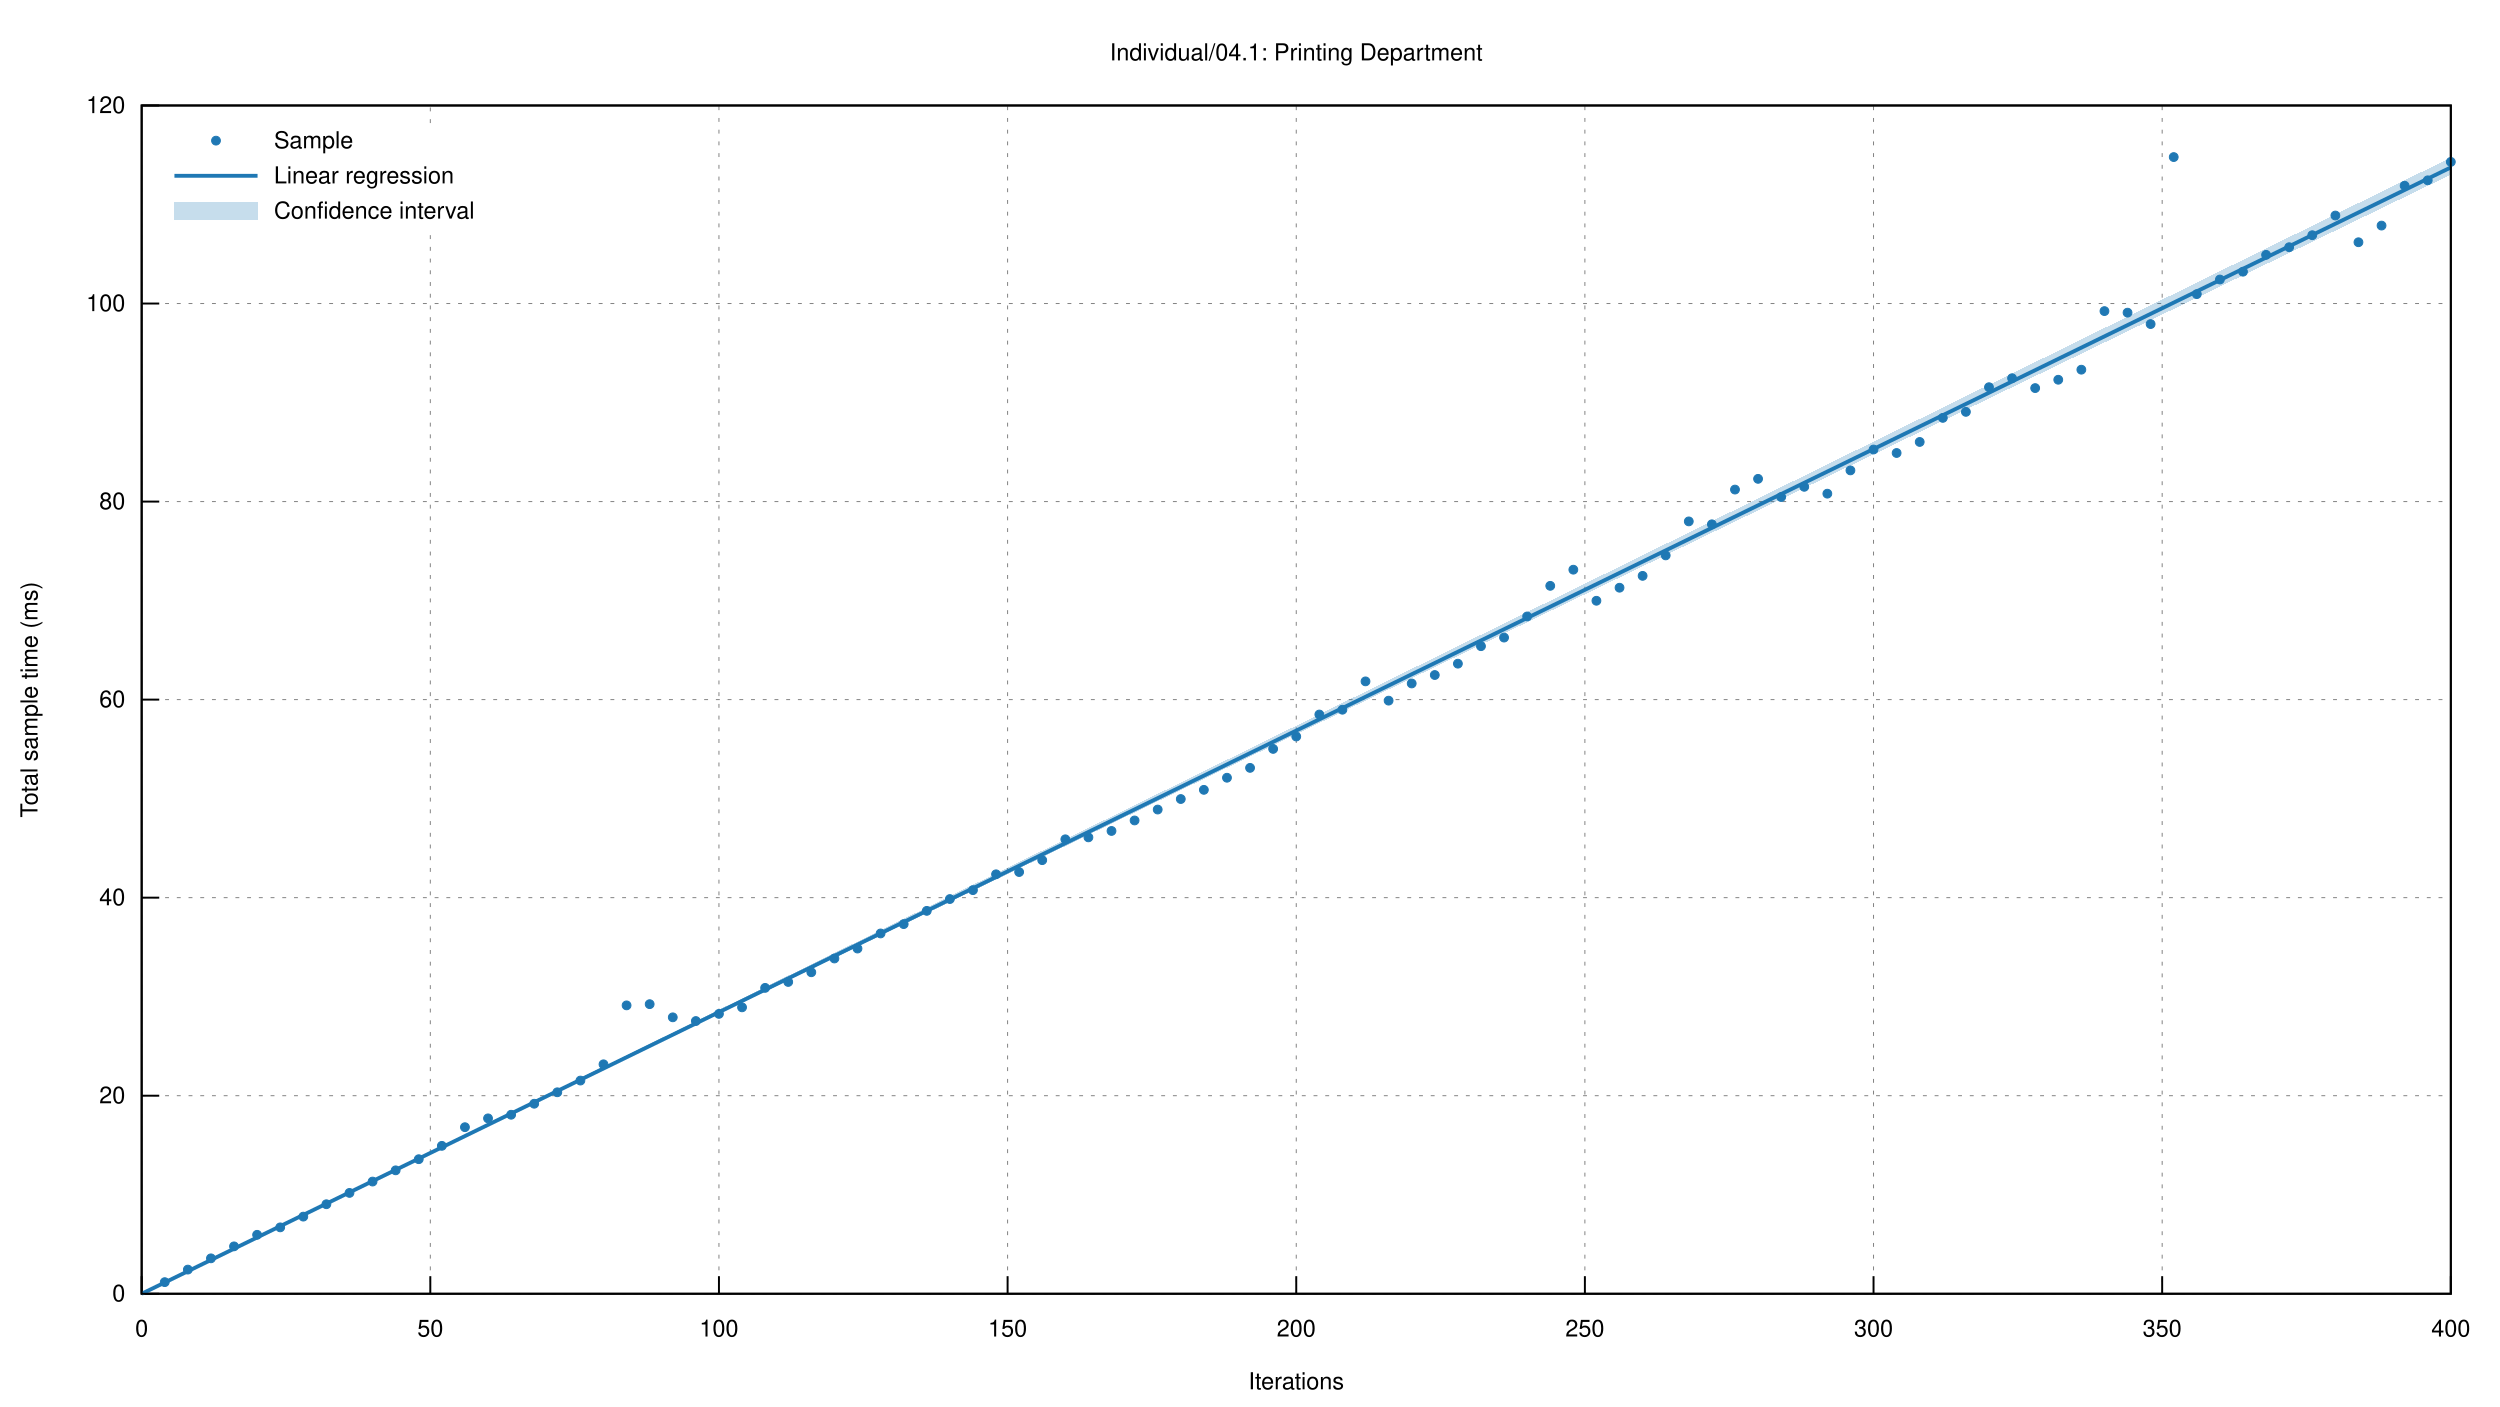
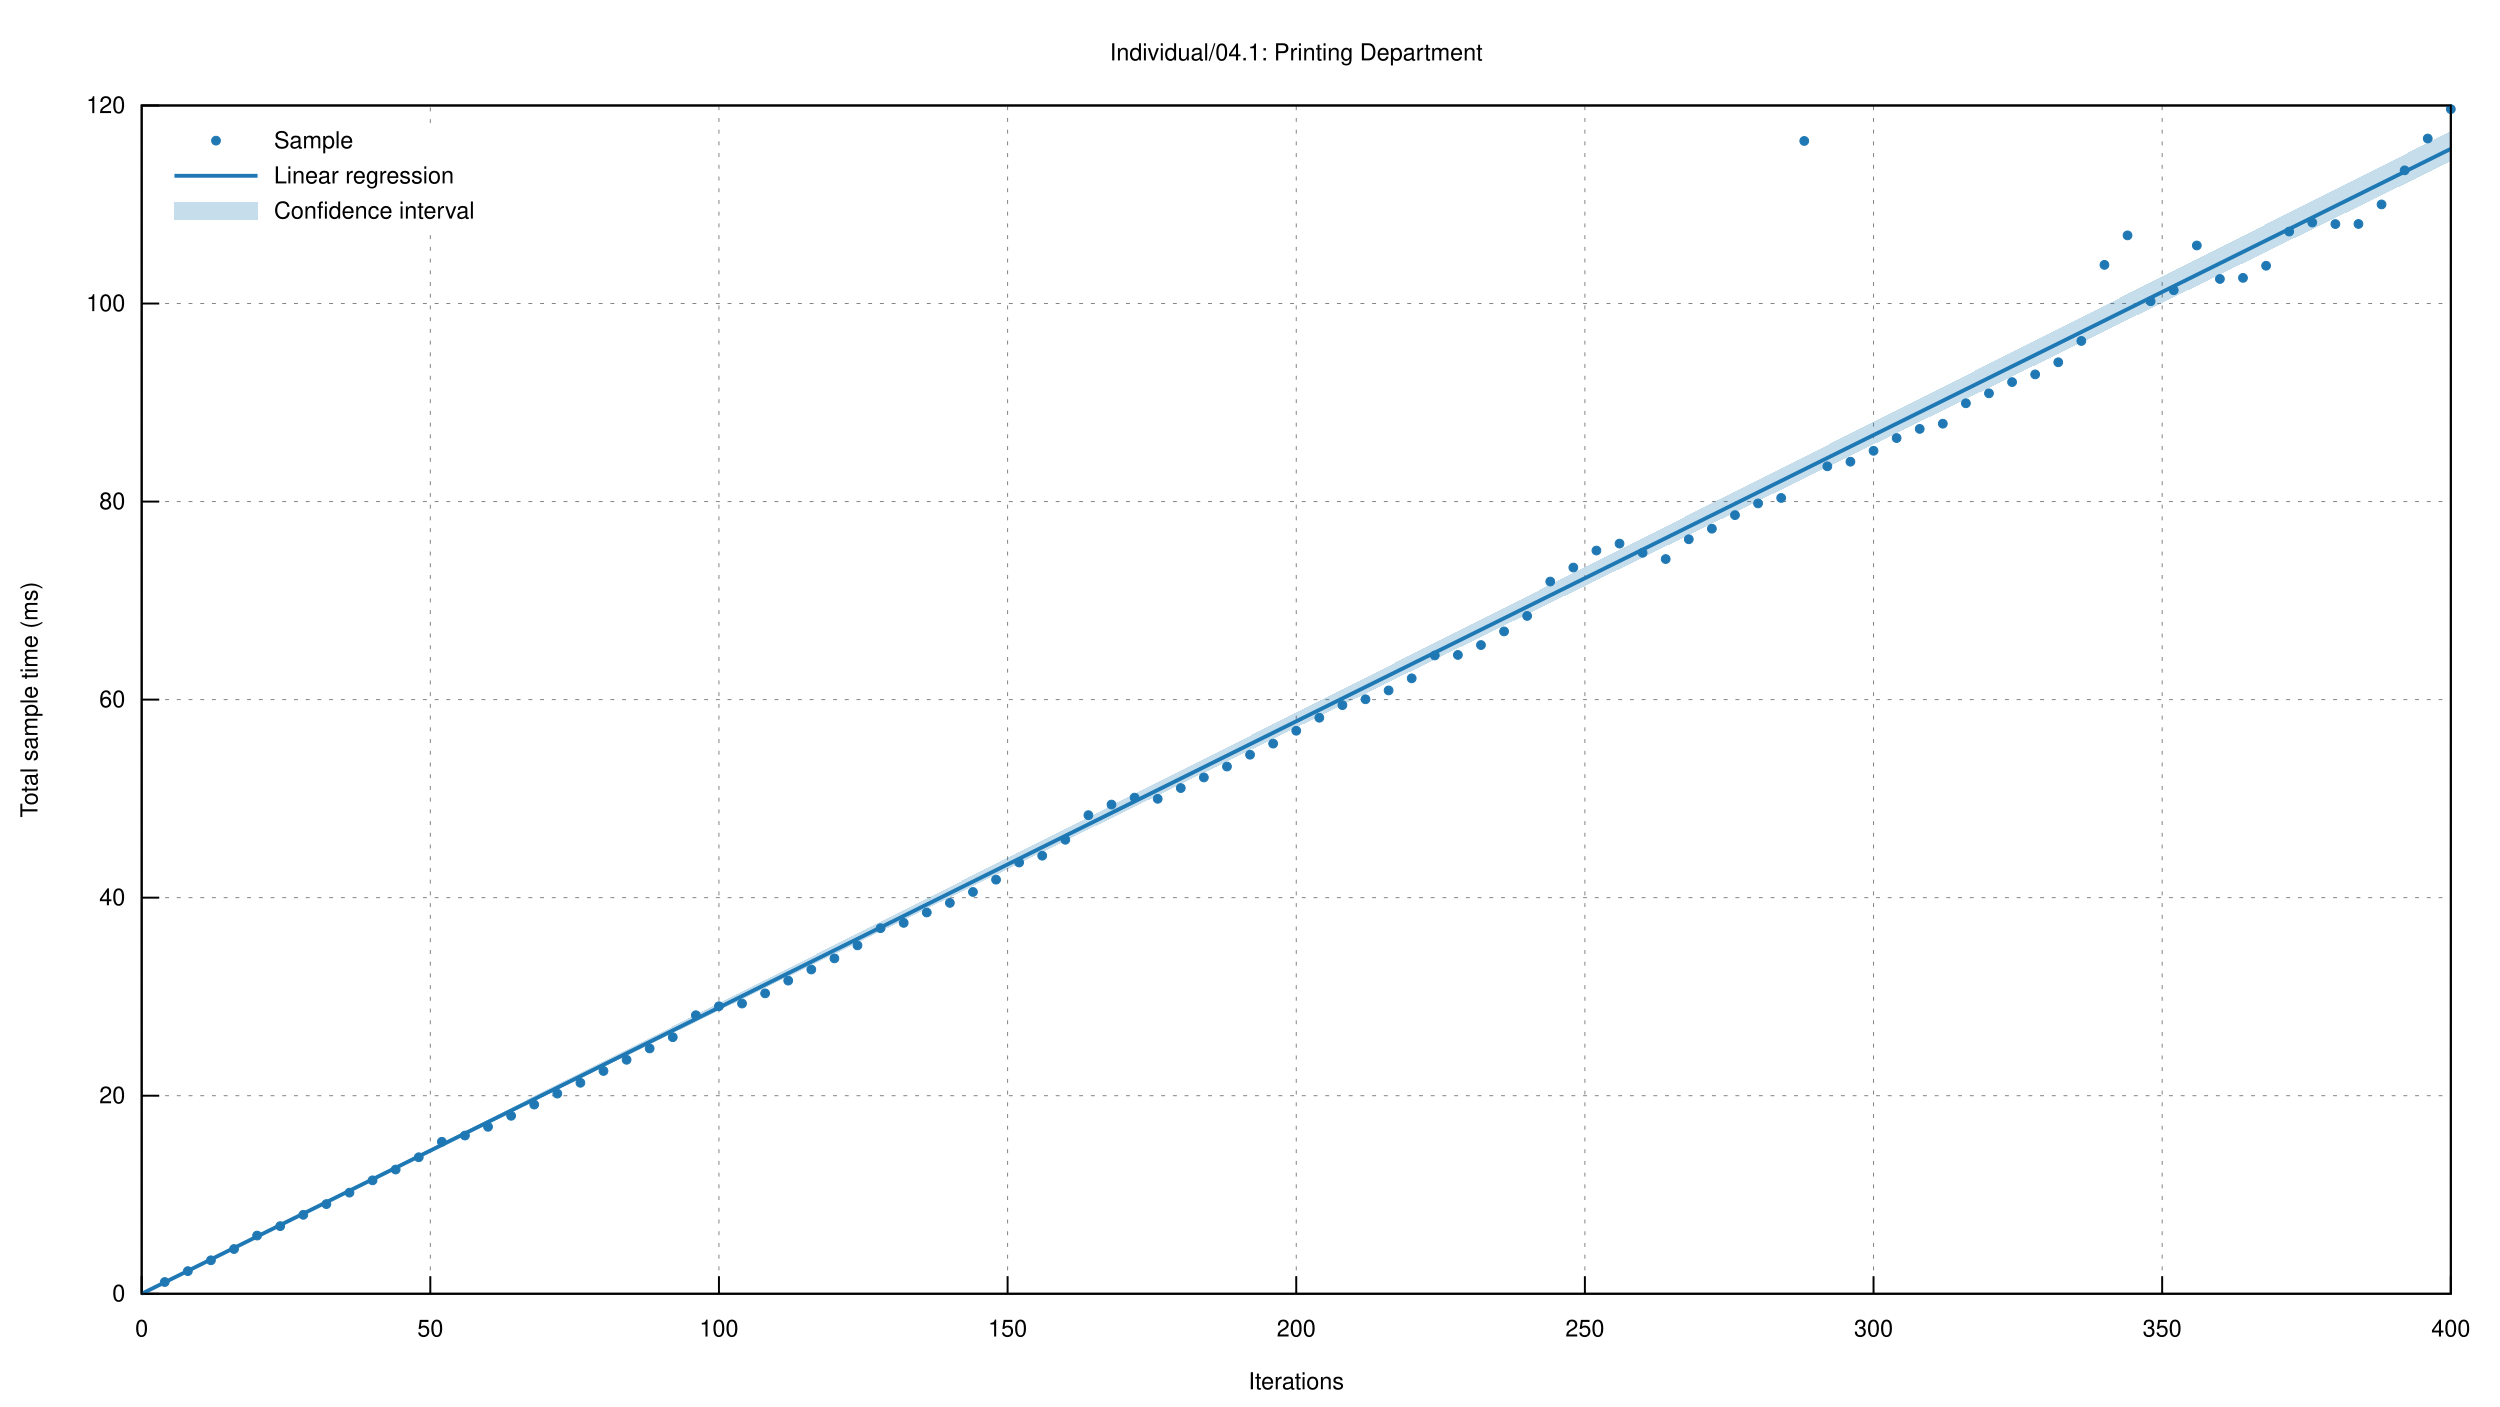
<svg xmlns="http://www.w3.org/2000/svg" xmlns:xlink="http://www.w3.org/1999/xlink" viewBox="0 0 1280 720">
  <g id="gnuplot_canvas">
    <rect x="0" y="0" width="1280" height="720" fill="none" />
    <defs>
      <circle id="gpDot" r="0.5" stroke-width="0.5" stroke="currentColor" />
      <path id="gpPt0" stroke-width="0.222" stroke="currentColor" d="M-1,0 h2 M0,-1 v2" />
      <path id="gpPt1" stroke-width="0.222" stroke="currentColor" d="M-1,-1 L1,1 M1,-1 L-1,1" />
      <path id="gpPt2" stroke-width="0.222" stroke="currentColor" d="M-1,0 L1,0 M0,-1 L0,1 M-1,-1 L1,1 M-1,1 L1,-1" />
      <rect id="gpPt3" stroke-width="0.222" stroke="currentColor" x="-1" y="-1" width="2" height="2" />
      <rect id="gpPt4" stroke-width="0.222" stroke="currentColor" fill="currentColor" x="-1" y="-1" width="2" height="2" />
      <circle id="gpPt5" stroke-width="0.222" stroke="currentColor" cx="0" cy="0" r="1" />
      <use xlink:href="#gpPt5" id="gpPt6" fill="currentColor" stroke="none" />
      <path id="gpPt7" stroke-width="0.222" stroke="currentColor" d="M0,-1.33 L-1.33,0.67 L1.33,0.67 z" />
      <use xlink:href="#gpPt7" id="gpPt8" fill="currentColor" stroke="none" />
      <use xlink:href="#gpPt7" id="gpPt9" stroke="currentColor" transform="rotate(180)" />
      <use xlink:href="#gpPt9" id="gpPt10" fill="currentColor" stroke="none" />
      <use xlink:href="#gpPt3" id="gpPt11" stroke="currentColor" transform="rotate(45)" />
      <use xlink:href="#gpPt11" id="gpPt12" fill="currentColor" stroke="none" />
      <path id="gpPt13" stroke-width="0.222" stroke="currentColor" d="M0,1.330 L1.265,0.411 L0.782,-1.067 L-0.782,-1.076 L-1.265,0.411 z" />
      <use xlink:href="#gpPt13" id="gpPt14" fill="currentColor" stroke="none" />
      <filter id="textbox" filterUnits="objectBoundingBox" x="0" y="0" height="1" width="1">
        <feFlood flood-color="white" flood-opacity="1" result="bgnd" />
        <feComposite in="SourceGraphic" in2="bgnd" operator="atop" />
      </filter>
      <filter id="greybox" filterUnits="objectBoundingBox" x="0" y="0" height="1" width="1">
        <feFlood flood-color="lightgrey" flood-opacity="1" result="grey" />
        <feComposite in="SourceGraphic" in2="grey" operator="atop" />
      </filter>
    </defs>
    <g fill="none" color="white" stroke="currentColor" stroke-width="1.00" stroke-linecap="butt" stroke-linejoin="miter">
</g>
    <g fill="none" color="black" stroke="currentColor" stroke-width="1.00" stroke-linecap="butt" stroke-linejoin="miter">
</g>
    <g fill="none" color="black" stroke="black" stroke-width="0.50" stroke-linecap="butt" stroke-linejoin="miter">
</g>
    <g fill="none" color="gray" stroke="currentColor" stroke-width="0.50" stroke-linecap="butt" stroke-linejoin="miter">
      <path stroke="gray" stroke-dasharray="2,4" class="gridline" d="M72.53,662.40 L1254.82,662.40  " />
    </g>
    <g fill="none" color="gray" stroke="gray" stroke-width="1.00" stroke-linecap="butt" stroke-linejoin="miter">
</g>
    <g fill="none" color="black" stroke="currentColor" stroke-width="1.00" stroke-linecap="butt" stroke-linejoin="miter">
      <path stroke="black" d="M72.53,662.40 L81.53,662.40  " />
      <g transform="translate(64.14,666.30)" stroke="none" fill="black" font-family="Helvetica" font-size="12.00" text-anchor="end">
        <text>
          <tspan font-family="Helvetica"> 0</tspan>
        </text>
      </g>
    </g>
    <g fill="none" color="black" stroke="currentColor" stroke-width="1.00" stroke-linecap="butt" stroke-linejoin="miter">
</g>
    <g fill="none" color="black" stroke="black" stroke-width="0.50" stroke-linecap="butt" stroke-linejoin="miter">
</g>
    <g fill="none" color="gray" stroke="currentColor" stroke-width="0.50" stroke-linecap="butt" stroke-linejoin="miter">
      <path stroke="gray" stroke-dasharray="2,4" class="gridline" d="M72.53,561.00 L1254.82,561.00  " />
    </g>
    <g fill="none" color="gray" stroke="gray" stroke-width="1.00" stroke-linecap="butt" stroke-linejoin="miter">
</g>
    <g fill="none" color="black" stroke="currentColor" stroke-width="1.00" stroke-linecap="butt" stroke-linejoin="miter">
      <path stroke="black" d="M72.53,561.00 L81.53,561.00  " />
      <g transform="translate(64.14,564.90)" stroke="none" fill="black" font-family="Helvetica" font-size="12.00" text-anchor="end">
        <text>
          <tspan font-family="Helvetica"> 20</tspan>
        </text>
      </g>
    </g>
    <g fill="none" color="black" stroke="currentColor" stroke-width="1.00" stroke-linecap="butt" stroke-linejoin="miter">
</g>
    <g fill="none" color="black" stroke="black" stroke-width="0.50" stroke-linecap="butt" stroke-linejoin="miter">
</g>
    <g fill="none" color="gray" stroke="currentColor" stroke-width="0.50" stroke-linecap="butt" stroke-linejoin="miter">
      <path stroke="gray" stroke-dasharray="2,4" class="gridline" d="M72.53,459.60 L1254.82,459.60  " />
    </g>
    <g fill="none" color="gray" stroke="gray" stroke-width="1.00" stroke-linecap="butt" stroke-linejoin="miter">
</g>
    <g fill="none" color="black" stroke="currentColor" stroke-width="1.00" stroke-linecap="butt" stroke-linejoin="miter">
      <path stroke="black" d="M72.53,459.60 L81.53,459.60  " />
      <g transform="translate(64.14,463.50)" stroke="none" fill="black" font-family="Helvetica" font-size="12.00" text-anchor="end">
        <text>
          <tspan font-family="Helvetica"> 40</tspan>
        </text>
      </g>
    </g>
    <g fill="none" color="black" stroke="currentColor" stroke-width="1.00" stroke-linecap="butt" stroke-linejoin="miter">
</g>
    <g fill="none" color="black" stroke="black" stroke-width="0.50" stroke-linecap="butt" stroke-linejoin="miter">
</g>
    <g fill="none" color="gray" stroke="currentColor" stroke-width="0.50" stroke-linecap="butt" stroke-linejoin="miter">
      <path stroke="gray" stroke-dasharray="2,4" class="gridline" d="M72.53,358.20 L1254.82,358.20  " />
    </g>
    <g fill="none" color="gray" stroke="gray" stroke-width="1.00" stroke-linecap="butt" stroke-linejoin="miter">
</g>
    <g fill="none" color="black" stroke="currentColor" stroke-width="1.00" stroke-linecap="butt" stroke-linejoin="miter">
      <path stroke="black" d="M72.53,358.20 L81.53,358.20  " />
      <g transform="translate(64.14,362.10)" stroke="none" fill="black" font-family="Helvetica" font-size="12.00" text-anchor="end">
        <text>
          <tspan font-family="Helvetica"> 60</tspan>
        </text>
      </g>
    </g>
    <g fill="none" color="black" stroke="currentColor" stroke-width="1.00" stroke-linecap="butt" stroke-linejoin="miter">
</g>
    <g fill="none" color="black" stroke="black" stroke-width="0.50" stroke-linecap="butt" stroke-linejoin="miter">
</g>
    <g fill="none" color="gray" stroke="currentColor" stroke-width="0.50" stroke-linecap="butt" stroke-linejoin="miter">
      <path stroke="gray" stroke-dasharray="2,4" class="gridline" d="M72.53,256.81 L1254.82,256.81  " />
    </g>
    <g fill="none" color="gray" stroke="gray" stroke-width="1.00" stroke-linecap="butt" stroke-linejoin="miter">
</g>
    <g fill="none" color="black" stroke="currentColor" stroke-width="1.00" stroke-linecap="butt" stroke-linejoin="miter">
      <path stroke="black" d="M72.53,256.81 L81.53,256.81  " />
      <g transform="translate(64.14,260.71)" stroke="none" fill="black" font-family="Helvetica" font-size="12.00" text-anchor="end">
        <text>
          <tspan font-family="Helvetica"> 80</tspan>
        </text>
      </g>
    </g>
    <g fill="none" color="black" stroke="currentColor" stroke-width="1.00" stroke-linecap="butt" stroke-linejoin="miter">
</g>
    <g fill="none" color="black" stroke="black" stroke-width="0.50" stroke-linecap="butt" stroke-linejoin="miter">
</g>
    <g fill="none" color="gray" stroke="currentColor" stroke-width="0.50" stroke-linecap="butt" stroke-linejoin="miter">
      <path stroke="gray" stroke-dasharray="2,4" class="gridline" d="M72.53,155.41 L1254.82,155.41  " />
    </g>
    <g fill="none" color="gray" stroke="gray" stroke-width="1.00" stroke-linecap="butt" stroke-linejoin="miter">
</g>
    <g fill="none" color="black" stroke="currentColor" stroke-width="1.00" stroke-linecap="butt" stroke-linejoin="miter">
      <path stroke="black" d="M72.53,155.41 L81.53,155.41  " />
      <g transform="translate(64.14,159.31)" stroke="none" fill="black" font-family="Helvetica" font-size="12.00" text-anchor="end">
        <text>
          <tspan font-family="Helvetica"> 100</tspan>
        </text>
      </g>
    </g>
    <g fill="none" color="black" stroke="currentColor" stroke-width="1.00" stroke-linecap="butt" stroke-linejoin="miter">
</g>
    <g fill="none" color="black" stroke="black" stroke-width="0.50" stroke-linecap="butt" stroke-linejoin="miter">
</g>
    <g fill="none" color="gray" stroke="currentColor" stroke-width="0.50" stroke-linecap="butt" stroke-linejoin="miter">
      <path stroke="gray" stroke-dasharray="2,4" class="gridline" d="M72.53,54.01 L1254.82,54.01  " />
    </g>
    <g fill="none" color="gray" stroke="gray" stroke-width="1.00" stroke-linecap="butt" stroke-linejoin="miter">
</g>
    <g fill="none" color="black" stroke="currentColor" stroke-width="1.00" stroke-linecap="butt" stroke-linejoin="miter">
      <path stroke="black" d="M72.53,54.01 L81.53,54.01  " />
      <g transform="translate(64.14,57.91)" stroke="none" fill="black" font-family="Helvetica" font-size="12.00" text-anchor="end">
        <text>
          <tspan font-family="Helvetica"> 120</tspan>
        </text>
      </g>
    </g>
    <g fill="none" color="black" stroke="currentColor" stroke-width="1.00" stroke-linecap="butt" stroke-linejoin="miter">
</g>
    <g fill="none" color="black" stroke="black" stroke-width="0.50" stroke-linecap="butt" stroke-linejoin="miter">
</g>
    <g fill="none" color="gray" stroke="currentColor" stroke-width="0.50" stroke-linecap="butt" stroke-linejoin="miter">
      <path stroke="gray" stroke-dasharray="2,4" class="gridline" d="M72.53,662.40 L72.53,54.01  " />
    </g>
    <g fill="none" color="gray" stroke="gray" stroke-width="1.00" stroke-linecap="butt" stroke-linejoin="miter">
</g>
    <g fill="none" color="black" stroke="currentColor" stroke-width="1.00" stroke-linecap="butt" stroke-linejoin="miter">
      <path stroke="black" d="M72.53,662.40 L72.53,653.40  " />
      <g transform="translate(72.53,684.30)" stroke="none" fill="black" font-family="Helvetica" font-size="12.00" text-anchor="middle">
        <text>
          <tspan font-family="Helvetica"> 0</tspan>
        </text>
      </g>
    </g>
    <g fill="none" color="black" stroke="currentColor" stroke-width="1.00" stroke-linecap="butt" stroke-linejoin="miter">
</g>
    <g fill="none" color="black" stroke="black" stroke-width="0.50" stroke-linecap="butt" stroke-linejoin="miter">
</g>
    <g fill="none" color="gray" stroke="currentColor" stroke-width="0.50" stroke-linecap="butt" stroke-linejoin="miter">
      <path stroke="gray" stroke-dasharray="2,4" class="gridline" d="M220.32,662.40 L220.32,117.01 M220.32,63.01 L220.32,54.01  " />
    </g>
    <g fill="none" color="gray" stroke="gray" stroke-width="1.00" stroke-linecap="butt" stroke-linejoin="miter">
</g>
    <g fill="none" color="black" stroke="currentColor" stroke-width="1.00" stroke-linecap="butt" stroke-linejoin="miter">
      <path stroke="black" d="M220.32,662.40 L220.32,653.40  " />
      <g transform="translate(220.32,684.30)" stroke="none" fill="black" font-family="Helvetica" font-size="12.00" text-anchor="middle">
        <text>
          <tspan font-family="Helvetica"> 50</tspan>
        </text>
      </g>
    </g>
    <g fill="none" color="black" stroke="currentColor" stroke-width="1.00" stroke-linecap="butt" stroke-linejoin="miter">
</g>
    <g fill="none" color="black" stroke="black" stroke-width="0.50" stroke-linecap="butt" stroke-linejoin="miter">
</g>
    <g fill="none" color="gray" stroke="currentColor" stroke-width="0.50" stroke-linecap="butt" stroke-linejoin="miter">
      <path stroke="gray" stroke-dasharray="2,4" class="gridline" d="M368.10,662.40 L368.10,54.01  " />
    </g>
    <g fill="none" color="gray" stroke="gray" stroke-width="1.00" stroke-linecap="butt" stroke-linejoin="miter">
</g>
    <g fill="none" color="black" stroke="currentColor" stroke-width="1.00" stroke-linecap="butt" stroke-linejoin="miter">
      <path stroke="black" d="M368.10,662.40 L368.10,653.40  " />
      <g transform="translate(368.10,684.30)" stroke="none" fill="black" font-family="Helvetica" font-size="12.00" text-anchor="middle">
        <text>
          <tspan font-family="Helvetica"> 100</tspan>
        </text>
      </g>
    </g>
    <g fill="none" color="black" stroke="currentColor" stroke-width="1.00" stroke-linecap="butt" stroke-linejoin="miter">
</g>
    <g fill="none" color="black" stroke="black" stroke-width="0.50" stroke-linecap="butt" stroke-linejoin="miter">
</g>
    <g fill="none" color="gray" stroke="currentColor" stroke-width="0.50" stroke-linecap="butt" stroke-linejoin="miter">
      <path stroke="gray" stroke-dasharray="2,4" class="gridline" d="M515.89,662.40 L515.89,54.01  " />
    </g>
    <g fill="none" color="gray" stroke="gray" stroke-width="1.00" stroke-linecap="butt" stroke-linejoin="miter">
</g>
    <g fill="none" color="black" stroke="currentColor" stroke-width="1.00" stroke-linecap="butt" stroke-linejoin="miter">
      <path stroke="black" d="M515.89,662.40 L515.89,653.40  " />
      <g transform="translate(515.89,684.30)" stroke="none" fill="black" font-family="Helvetica" font-size="12.00" text-anchor="middle">
        <text>
          <tspan font-family="Helvetica"> 150</tspan>
        </text>
      </g>
    </g>
    <g fill="none" color="black" stroke="currentColor" stroke-width="1.00" stroke-linecap="butt" stroke-linejoin="miter">
</g>
    <g fill="none" color="black" stroke="black" stroke-width="0.50" stroke-linecap="butt" stroke-linejoin="miter">
</g>
    <g fill="none" color="gray" stroke="currentColor" stroke-width="0.50" stroke-linecap="butt" stroke-linejoin="miter">
      <path stroke="gray" stroke-dasharray="2,4" class="gridline" d="M663.68,662.40 L663.68,54.01  " />
    </g>
    <g fill="none" color="gray" stroke="gray" stroke-width="1.00" stroke-linecap="butt" stroke-linejoin="miter">
</g>
    <g fill="none" color="black" stroke="currentColor" stroke-width="1.00" stroke-linecap="butt" stroke-linejoin="miter">
      <path stroke="black" d="M663.68,662.40 L663.68,653.40  " />
      <g transform="translate(663.68,684.30)" stroke="none" fill="black" font-family="Helvetica" font-size="12.00" text-anchor="middle">
        <text>
          <tspan font-family="Helvetica"> 200</tspan>
        </text>
      </g>
    </g>
    <g fill="none" color="black" stroke="currentColor" stroke-width="1.00" stroke-linecap="butt" stroke-linejoin="miter">
</g>
    <g fill="none" color="black" stroke="black" stroke-width="0.50" stroke-linecap="butt" stroke-linejoin="miter">
</g>
    <g fill="none" color="gray" stroke="currentColor" stroke-width="0.50" stroke-linecap="butt" stroke-linejoin="miter">
      <path stroke="gray" stroke-dasharray="2,4" class="gridline" d="M811.46,662.40 L811.46,54.01  " />
    </g>
    <g fill="none" color="gray" stroke="gray" stroke-width="1.00" stroke-linecap="butt" stroke-linejoin="miter">
</g>
    <g fill="none" color="black" stroke="currentColor" stroke-width="1.00" stroke-linecap="butt" stroke-linejoin="miter">
      <path stroke="black" d="M811.46,662.40 L811.46,653.40  " />
      <g transform="translate(811.46,684.30)" stroke="none" fill="black" font-family="Helvetica" font-size="12.00" text-anchor="middle">
        <text>
          <tspan font-family="Helvetica"> 250</tspan>
        </text>
      </g>
    </g>
    <g fill="none" color="black" stroke="currentColor" stroke-width="1.00" stroke-linecap="butt" stroke-linejoin="miter">
</g>
    <g fill="none" color="black" stroke="black" stroke-width="0.50" stroke-linecap="butt" stroke-linejoin="miter">
</g>
    <g fill="none" color="gray" stroke="currentColor" stroke-width="0.50" stroke-linecap="butt" stroke-linejoin="miter">
      <path stroke="gray" stroke-dasharray="2,4" class="gridline" d="M959.25,662.40 L959.25,54.01  " />
    </g>
    <g fill="none" color="gray" stroke="gray" stroke-width="1.00" stroke-linecap="butt" stroke-linejoin="miter">
</g>
    <g fill="none" color="black" stroke="currentColor" stroke-width="1.00" stroke-linecap="butt" stroke-linejoin="miter">
      <path stroke="black" d="M959.25,662.40 L959.25,653.40  " />
      <g transform="translate(959.25,684.30)" stroke="none" fill="black" font-family="Helvetica" font-size="12.00" text-anchor="middle">
        <text>
          <tspan font-family="Helvetica"> 300</tspan>
        </text>
      </g>
    </g>
    <g fill="none" color="black" stroke="currentColor" stroke-width="1.00" stroke-linecap="butt" stroke-linejoin="miter">
</g>
    <g fill="none" color="black" stroke="black" stroke-width="0.50" stroke-linecap="butt" stroke-linejoin="miter">
</g>
    <g fill="none" color="gray" stroke="currentColor" stroke-width="0.50" stroke-linecap="butt" stroke-linejoin="miter">
      <path stroke="gray" stroke-dasharray="2,4" class="gridline" d="M1107.03,662.40 L1107.03,54.01  " />
    </g>
    <g fill="none" color="gray" stroke="gray" stroke-width="1.00" stroke-linecap="butt" stroke-linejoin="miter">
</g>
    <g fill="none" color="black" stroke="currentColor" stroke-width="1.00" stroke-linecap="butt" stroke-linejoin="miter">
      <path stroke="black" d="M1107.03,662.40 L1107.03,653.40  " />
      <g transform="translate(1107.03,684.30)" stroke="none" fill="black" font-family="Helvetica" font-size="12.00" text-anchor="middle">
        <text>
          <tspan font-family="Helvetica"> 350</tspan>
        </text>
      </g>
    </g>
    <g fill="none" color="black" stroke="currentColor" stroke-width="1.00" stroke-linecap="butt" stroke-linejoin="miter">
</g>
    <g fill="none" color="black" stroke="black" stroke-width="0.50" stroke-linecap="butt" stroke-linejoin="miter">
</g>
    <g fill="none" color="gray" stroke="currentColor" stroke-width="0.50" stroke-linecap="butt" stroke-linejoin="miter">
      <path stroke="gray" stroke-dasharray="2,4" class="gridline" d="M1254.82,662.40 L1254.82,54.01  " />
    </g>
    <g fill="none" color="gray" stroke="gray" stroke-width="1.00" stroke-linecap="butt" stroke-linejoin="miter">
</g>
    <g fill="none" color="black" stroke="currentColor" stroke-width="1.00" stroke-linecap="butt" stroke-linejoin="miter">
      <path stroke="black" d="M1254.82,662.40 L1254.82,653.40  " />
      <g transform="translate(1254.82,684.30)" stroke="none" fill="black" font-family="Helvetica" font-size="12.00" text-anchor="middle">
        <text>
          <tspan font-family="Helvetica"> 400</tspan>
        </text>
      </g>
    </g>
    <g fill="none" color="black" stroke="currentColor" stroke-width="1.00" stroke-linecap="butt" stroke-linejoin="miter">
</g>
    <g fill="none" color="black" stroke="currentColor" stroke-width="1.00" stroke-linecap="butt" stroke-linejoin="miter">
      <path stroke="black" d="M72.53,54.01 L72.53,662.40 L1254.82,662.40 L1254.82,54.01 L72.53,54.01 Z  " />
    </g>
    <g fill="none" color="black" stroke="currentColor" stroke-width="1.00" stroke-linecap="butt" stroke-linejoin="miter">
</g>
    <g id="gnuplot_plot_1">
      <g fill="none" color="black" stroke="currentColor" stroke-width="1.00" stroke-linecap="butt" stroke-linejoin="miter">
        <g transform="translate(140.26,75.91)" stroke="none" fill="black" font-family="Helvetica" font-size="12.00" text-anchor="start">
          <text>
            <tspan font-family="Helvetica">Sample</tspan>
          </text>
        </g>
      </g>
      <g fill="none" color="black" stroke="currentColor" stroke-width="1.00" stroke-linecap="butt" stroke-linejoin="miter">
-         <use xlink:href="#gpPt6" transform="translate(84.35,656.46) scale(2.25)" color="rgb( 31, 120, 180)" />
-         <use xlink:href="#gpPt6" transform="translate(96.18,650.03) scale(2.25)" color="rgb( 31, 120, 180)" />
-         <use xlink:href="#gpPt6" transform="translate(108.00,644.27) scale(2.25)" color="rgb( 31, 120, 180)" />
-         <use xlink:href="#gpPt6" transform="translate(119.82,638.14) scale(2.25)" color="rgb( 31, 120, 180)" />
-         <use xlink:href="#gpPt6" transform="translate(131.64,632.22) scale(2.25)" color="rgb( 31, 120, 180)" />
-         <use xlink:href="#gpPt6" transform="translate(143.47,628.41) scale(2.25)" color="rgb( 31, 120, 180)" />
-         <use xlink:href="#gpPt6" transform="translate(155.29,622.91) scale(2.25)" color="rgb( 31, 120, 180)" />
-         <use xlink:href="#gpPt6" transform="translate(167.11,616.57) scale(2.25)" color="rgb( 31, 120, 180)" />
-         <use xlink:href="#gpPt6" transform="translate(178.94,610.77) scale(2.25)" color="rgb( 31, 120, 180)" />
-         <use xlink:href="#gpPt6" transform="translate(190.76,604.96) scale(2.25)" color="rgb( 31, 120, 180)" />
-         <use xlink:href="#gpPt6" transform="translate(202.58,599.21) scale(2.25)" color="rgb( 31, 120, 180)" />
-         <use xlink:href="#gpPt6" transform="translate(214.40,593.51) scale(2.25)" color="rgb( 31, 120, 180)" />
-         <use xlink:href="#gpPt6" transform="translate(226.23,586.67) scale(2.25)" color="rgb( 31, 120, 180)" />
-         <use xlink:href="#gpPt6" transform="translate(238.05,577.12) scale(2.25)" color="rgb( 31, 120, 180)" />
-         <use xlink:href="#gpPt6" transform="translate(249.87,572.60) scale(2.25)" color="rgb( 31, 120, 180)" />
-         <use xlink:href="#gpPt6" transform="translate(261.70,570.75) scale(2.25)" color="rgb( 31, 120, 180)" />
-         <use xlink:href="#gpPt6" transform="translate(273.52,565.11) scale(2.25)" color="rgb( 31, 120, 180)" />
-         <use xlink:href="#gpPt6" transform="translate(285.34,559.25) scale(2.25)" color="rgb( 31, 120, 180)" />
-         <use xlink:href="#gpPt6" transform="translate(297.17,553.25) scale(2.25)" color="rgb( 31, 120, 180)" />
-         <use xlink:href="#gpPt6" transform="translate(308.99,544.92) scale(2.25)" color="rgb( 31, 120, 180)" />
-         <use xlink:href="#gpPt6" transform="translate(320.81,514.75) scale(2.25)" color="rgb( 31, 120, 180)" />
-         <use xlink:href="#gpPt6" transform="translate(332.63,514.13) scale(2.25)" color="rgb( 31, 120, 180)" />
-         <use xlink:href="#gpPt6" transform="translate(344.46,520.87) scale(2.25)" color="rgb( 31, 120, 180)" />
-         <use xlink:href="#gpPt6" transform="translate(356.28,522.77) scale(2.25)" color="rgb( 31, 120, 180)" />
-         <use xlink:href="#gpPt6" transform="translate(368.10,519.11) scale(2.25)" color="rgb( 31, 120, 180)" />
-         <use xlink:href="#gpPt6" transform="translate(379.93,515.76) scale(2.25)" color="rgb( 31, 120, 180)" />
-         <use xlink:href="#gpPt6" transform="translate(391.75,505.79) scale(2.25)" color="rgb( 31, 120, 180)" />
-         <use xlink:href="#gpPt6" transform="translate(403.57,502.76) scale(2.25)" color="rgb( 31, 120, 180)" />
-         <use xlink:href="#gpPt6" transform="translate(415.39,497.80) scale(2.25)" color="rgb( 31, 120, 180)" />
-         <use xlink:href="#gpPt6" transform="translate(427.22,490.75) scale(2.25)" color="rgb( 31, 120, 180)" />
-         <use xlink:href="#gpPt6" transform="translate(439.04,485.66) scale(2.25)" color="rgb( 31, 120, 180)" />
-         <use xlink:href="#gpPt6" transform="translate(450.86,477.93) scale(2.25)" color="rgb( 31, 120, 180)" />
-         <use xlink:href="#gpPt6" transform="translate(462.69,473.14) scale(2.25)" color="rgb( 31, 120, 180)" />
-         <use xlink:href="#gpPt6" transform="translate(474.51,466.36) scale(2.25)" color="rgb( 31, 120, 180)" />
-         <use xlink:href="#gpPt6" transform="translate(486.33,460.31) scale(2.25)" color="rgb( 31, 120, 180)" />
-         <use xlink:href="#gpPt6" transform="translate(498.15,455.75) scale(2.25)" color="rgb( 31, 120, 180)" />
-         <use xlink:href="#gpPt6" transform="translate(509.98,447.64) scale(2.25)" color="rgb( 31, 120, 180)" />
-         <use xlink:href="#gpPt6" transform="translate(521.80,446.48) scale(2.25)" color="rgb( 31, 120, 180)" />
-         <use xlink:href="#gpPt6" transform="translate(533.62,440.40) scale(2.25)" color="rgb( 31, 120, 180)" />
-         <use xlink:href="#gpPt6" transform="translate(545.45,429.72) scale(2.25)" color="rgb( 31, 120, 180)" />
-         <use xlink:href="#gpPt6" transform="translate(557.27,428.73) scale(2.25)" color="rgb( 31, 120, 180)" />
-         <use xlink:href="#gpPt6" transform="translate(569.09,425.45) scale(2.25)" color="rgb( 31, 120, 180)" />
-         <use xlink:href="#gpPt6" transform="translate(580.91,420.07) scale(2.25)" color="rgb( 31, 120, 180)" />
-         <use xlink:href="#gpPt6" transform="translate(592.74,414.49) scale(2.25)" color="rgb( 31, 120, 180)" />
-         <use xlink:href="#gpPt6" transform="translate(604.56,409.10) scale(2.25)" color="rgb( 31, 120, 180)" />
-         <use xlink:href="#gpPt6" transform="translate(616.38,404.40) scale(2.25)" color="rgb( 31, 120, 180)" />
-         <use xlink:href="#gpPt6" transform="translate(628.21,398.20) scale(2.25)" color="rgb( 31, 120, 180)" />
-         <use xlink:href="#gpPt6" transform="translate(640.03,393.15) scale(2.25)" color="rgb( 31, 120, 180)" />
-         <use xlink:href="#gpPt6" transform="translate(651.85,383.44) scale(2.25)" color="rgb( 31, 120, 180)" />
-         <use xlink:href="#gpPt6" transform="translate(663.68,377.10) scale(2.25)" color="rgb( 31, 120, 180)" />
-         <use xlink:href="#gpPt6" transform="translate(675.50,365.83) scale(2.25)" color="rgb( 31, 120, 180)" />
-         <use xlink:href="#gpPt6" transform="translate(687.32,363.38) scale(2.25)" color="rgb( 31, 120, 180)" />
-         <use xlink:href="#gpPt6" transform="translate(699.14,348.86) scale(2.25)" color="rgb( 31, 120, 180)" />
-         <use xlink:href="#gpPt6" transform="translate(710.97,358.73) scale(2.25)" color="rgb( 31, 120, 180)" />
-         <use xlink:href="#gpPt6" transform="translate(722.79,349.93) scale(2.25)" color="rgb( 31, 120, 180)" />
-         <use xlink:href="#gpPt6" transform="translate(734.61,345.61) scale(2.25)" color="rgb( 31, 120, 180)" />
-         <use xlink:href="#gpPt6" transform="translate(746.44,339.80) scale(2.25)" color="rgb( 31, 120, 180)" />
-         <use xlink:href="#gpPt6" transform="translate(758.26,330.85) scale(2.25)" color="rgb( 31, 120, 180)" />
-         <use xlink:href="#gpPt6" transform="translate(770.08,326.44) scale(2.25)" color="rgb( 31, 120, 180)" />
-         <use xlink:href="#gpPt6" transform="translate(781.90,315.62) scale(2.25)" color="rgb( 31, 120, 180)" />
-         <use xlink:href="#gpPt6" transform="translate(793.73,299.95) scale(2.25)" color="rgb( 31, 120, 180)" />
-         <use xlink:href="#gpPt6" transform="translate(805.55,291.68) scale(2.25)" color="rgb( 31, 120, 180)" />
-         <use xlink:href="#gpPt6" transform="translate(817.37,307.59) scale(2.25)" color="rgb( 31, 120, 180)" />
-         <use xlink:href="#gpPt6" transform="translate(829.20,300.91) scale(2.25)" color="rgb( 31, 120, 180)" />
-         <use xlink:href="#gpPt6" transform="translate(841.02,294.84) scale(2.25)" color="rgb( 31, 120, 180)" />
-         <use xlink:href="#gpPt6" transform="translate(852.84,284.36) scale(2.25)" color="rgb( 31, 120, 180)" />
-         <use xlink:href="#gpPt6" transform="translate(864.66,266.95) scale(2.25)" color="rgb( 31, 120, 180)" />
-         <use xlink:href="#gpPt6" transform="translate(876.49,268.44) scale(2.25)" color="rgb( 31, 120, 180)" />
-         <use xlink:href="#gpPt6" transform="translate(888.31,250.66) scale(2.25)" color="rgb( 31, 120, 180)" />
-         <use xlink:href="#gpPt6" transform="translate(900.13,245.17) scale(2.25)" color="rgb( 31, 120, 180)" />
-         <use xlink:href="#gpPt6" transform="translate(911.96,254.48) scale(2.25)" color="rgb( 31, 120, 180)" />
-         <use xlink:href="#gpPt6" transform="translate(923.78,249.25) scale(2.25)" color="rgb( 31, 120, 180)" />
-         <use xlink:href="#gpPt6" transform="translate(935.60,252.76) scale(2.25)" color="rgb( 31, 120, 180)" />
-         <use xlink:href="#gpPt6" transform="translate(947.42,240.84) scale(2.25)" color="rgb( 31, 120, 180)" />
-         <use xlink:href="#gpPt6" transform="translate(959.25,230.15) scale(2.25)" color="rgb( 31, 120, 180)" />
-         <use xlink:href="#gpPt6" transform="translate(971.07,231.93) scale(2.25)" color="rgb( 31, 120, 180)" />
-         <use xlink:href="#gpPt6" transform="translate(982.89,226.28) scale(2.25)" color="rgb( 31, 120, 180)" />
-         <use xlink:href="#gpPt6" transform="translate(994.72,213.95) scale(2.25)" color="rgb( 31, 120, 180)" />
-         <use xlink:href="#gpPt6" transform="translate(1006.54,210.87) scale(2.25)" color="rgb( 31, 120, 180)" />
-         <use xlink:href="#gpPt6" transform="translate(1018.36,198.25) scale(2.25)" color="rgb( 31, 120, 180)" />
-         <use xlink:href="#gpPt6" transform="translate(1030.18,193.65) scale(2.25)" color="rgb( 31, 120, 180)" />
-         <use xlink:href="#gpPt6" transform="translate(1042.01,198.70) scale(2.25)" color="rgb( 31, 120, 180)" />
-         <use xlink:href="#gpPt6" transform="translate(1053.83,194.43) scale(2.25)" color="rgb( 31, 120, 180)" />
-         <use xlink:href="#gpPt6" transform="translate(1065.65,189.28) scale(2.25)" color="rgb( 31, 120, 180)" />
-         <use xlink:href="#gpPt6" transform="translate(1077.48,159.28) scale(2.25)" color="rgb( 31, 120, 180)" />
-         <use xlink:href="#gpPt6" transform="translate(1089.30,160.08) scale(2.25)" color="rgb( 31, 120, 180)" />
-         <use xlink:href="#gpPt6" transform="translate(1101.12,165.92) scale(2.25)" color="rgb( 31, 120, 180)" />
-         <use xlink:href="#gpPt6" transform="translate(1112.95,80.42) scale(2.25)" color="rgb( 31, 120, 180)" />
-         <use xlink:href="#gpPt6" transform="translate(1124.77,150.59) scale(2.25)" color="rgb( 31, 120, 180)" />
-         <use xlink:href="#gpPt6" transform="translate(1136.59,143.11) scale(2.25)" color="rgb( 31, 120, 180)" />
-         <use xlink:href="#gpPt6" transform="translate(1148.41,139.11) scale(2.25)" color="rgb( 31, 120, 180)" />
-         <use xlink:href="#gpPt6" transform="translate(1160.24,130.48) scale(2.25)" color="rgb( 31, 120, 180)" />
-         <use xlink:href="#gpPt6" transform="translate(1172.06,126.57) scale(2.25)" color="rgb( 31, 120, 180)" />
-         <use xlink:href="#gpPt6" transform="translate(1183.88,120.43) scale(2.25)" color="rgb( 31, 120, 180)" />
-         <use xlink:href="#gpPt6" transform="translate(1195.71,110.35) scale(2.25)" color="rgb( 31, 120, 180)" />
-         <use xlink:href="#gpPt6" transform="translate(1207.53,124.03) scale(2.25)" color="rgb( 31, 120, 180)" />
-         <use xlink:href="#gpPt6" transform="translate(1219.35,115.50) scale(2.25)" color="rgb( 31, 120, 180)" />
-         <use xlink:href="#gpPt6" transform="translate(1231.17,95.09) scale(2.25)" color="rgb( 31, 120, 180)" />
-         <use xlink:href="#gpPt6" transform="translate(1243.00,92.32) scale(2.25)" color="rgb( 31, 120, 180)" />
-         <use xlink:href="#gpPt6" transform="translate(1254.82,82.89) scale(2.25)" color="rgb( 31, 120, 180)" />
+         <use xlink:href="#gpPt6" transform="translate(84.35,656.40) scale(2.25)" color="rgb( 31, 120, 180)" />
+         <use xlink:href="#gpPt6" transform="translate(96.18,650.82) scale(2.25)" color="rgb( 31, 120, 180)" />
+         <use xlink:href="#gpPt6" transform="translate(108.00,645.27) scale(2.25)" color="rgb( 31, 120, 180)" />
+         <use xlink:href="#gpPt6" transform="translate(119.82,639.50) scale(2.25)" color="rgb( 31, 120, 180)" />
+         <use xlink:href="#gpPt6" transform="translate(131.64,632.61) scale(2.25)" color="rgb( 31, 120, 180)" />
+         <use xlink:href="#gpPt6" transform="translate(143.47,627.78) scale(2.25)" color="rgb( 31, 120, 180)" />
+         <use xlink:href="#gpPt6" transform="translate(155.29,621.99) scale(2.25)" color="rgb( 31, 120, 180)" />
+         <use xlink:href="#gpPt6" transform="translate(167.11,616.50) scale(2.25)" color="rgb( 31, 120, 180)" />
+         <use xlink:href="#gpPt6" transform="translate(178.94,610.63) scale(2.25)" color="rgb( 31, 120, 180)" />
+         <use xlink:href="#gpPt6" transform="translate(190.76,604.33) scale(2.25)" color="rgb( 31, 120, 180)" />
+         <use xlink:href="#gpPt6" transform="translate(202.58,598.81) scale(2.25)" color="rgb( 31, 120, 180)" />
+         <use xlink:href="#gpPt6" transform="translate(214.40,592.51) scale(2.25)" color="rgb( 31, 120, 180)" />
+         <use xlink:href="#gpPt6" transform="translate(226.23,584.59) scale(2.25)" color="rgb( 31, 120, 180)" />
+         <use xlink:href="#gpPt6" transform="translate(238.05,581.40) scale(2.25)" color="rgb( 31, 120, 180)" />
+         <use xlink:href="#gpPt6" transform="translate(249.87,576.93) scale(2.25)" color="rgb( 31, 120, 180)" />
+         <use xlink:href="#gpPt6" transform="translate(261.70,571.28) scale(2.25)" color="rgb( 31, 120, 180)" />
+         <use xlink:href="#gpPt6" transform="translate(273.52,565.55) scale(2.25)" color="rgb( 31, 120, 180)" />
+         <use xlink:href="#gpPt6" transform="translate(285.34,559.92) scale(2.25)" color="rgb( 31, 120, 180)" />
+         <use xlink:href="#gpPt6" transform="translate(297.17,554.39) scale(2.25)" color="rgb( 31, 120, 180)" />
+         <use xlink:href="#gpPt6" transform="translate(308.99,548.33) scale(2.25)" color="rgb( 31, 120, 180)" />
+         <use xlink:href="#gpPt6" transform="translate(320.81,542.61) scale(2.25)" color="rgb( 31, 120, 180)" />
+         <use xlink:href="#gpPt6" transform="translate(332.63,536.80) scale(2.25)" color="rgb( 31, 120, 180)" />
+         <use xlink:href="#gpPt6" transform="translate(344.46,531.04) scale(2.25)" color="rgb( 31, 120, 180)" />
+         <use xlink:href="#gpPt6" transform="translate(356.28,519.79) scale(2.25)" color="rgb( 31, 120, 180)" />
+         <use xlink:href="#gpPt6" transform="translate(368.10,515.20) scale(2.25)" color="rgb( 31, 120, 180)" />
+         <use xlink:href="#gpPt6" transform="translate(379.93,513.81) scale(2.25)" color="rgb( 31, 120, 180)" />
+         <use xlink:href="#gpPt6" transform="translate(391.75,508.60) scale(2.25)" color="rgb( 31, 120, 180)" />
+         <use xlink:href="#gpPt6" transform="translate(403.57,502.08) scale(2.25)" color="rgb( 31, 120, 180)" />
+         <use xlink:href="#gpPt6" transform="translate(415.39,496.39) scale(2.25)" color="rgb( 31, 120, 180)" />
+         <use xlink:href="#gpPt6" transform="translate(427.22,490.69) scale(2.25)" color="rgb( 31, 120, 180)" />
+         <use xlink:href="#gpPt6" transform="translate(439.04,484.03) scale(2.25)" color="rgb( 31, 120, 180)" />
+         <use xlink:href="#gpPt6" transform="translate(450.86,475.24) scale(2.25)" color="rgb( 31, 120, 180)" />
+         <use xlink:href="#gpPt6" transform="translate(462.69,472.51) scale(2.25)" color="rgb( 31, 120, 180)" />
+         <use xlink:href="#gpPt6" transform="translate(474.51,467.20) scale(2.25)" color="rgb( 31, 120, 180)" />
+         <use xlink:href="#gpPt6" transform="translate(486.33,462.28) scale(2.25)" color="rgb( 31, 120, 180)" />
+         <use xlink:href="#gpPt6" transform="translate(498.15,456.69) scale(2.25)" color="rgb( 31, 120, 180)" />
+         <use xlink:href="#gpPt6" transform="translate(509.98,450.39) scale(2.25)" color="rgb( 31, 120, 180)" />
+         <use xlink:href="#gpPt6" transform="translate(521.80,441.61) scale(2.25)" color="rgb( 31, 120, 180)" />
+         <use xlink:href="#gpPt6" transform="translate(533.62,438.12) scale(2.25)" color="rgb( 31, 120, 180)" />
+         <use xlink:href="#gpPt6" transform="translate(545.45,429.96) scale(2.25)" color="rgb( 31, 120, 180)" />
+         <use xlink:href="#gpPt6" transform="translate(557.27,417.37) scale(2.25)" color="rgb( 31, 120, 180)" />
+         <use xlink:href="#gpPt6" transform="translate(569.09,411.94) scale(2.25)" color="rgb( 31, 120, 180)" />
+         <use xlink:href="#gpPt6" transform="translate(580.91,408.38) scale(2.25)" color="rgb( 31, 120, 180)" />
+         <use xlink:href="#gpPt6" transform="translate(592.74,408.99) scale(2.25)" color="rgb( 31, 120, 180)" />
+         <use xlink:href="#gpPt6" transform="translate(604.56,403.48) scale(2.25)" color="rgb( 31, 120, 180)" />
+         <use xlink:href="#gpPt6" transform="translate(616.38,398.05) scale(2.25)" color="rgb( 31, 120, 180)" />
+         <use xlink:href="#gpPt6" transform="translate(628.21,392.47) scale(2.25)" color="rgb( 31, 120, 180)" />
+         <use xlink:href="#gpPt6" transform="translate(640.03,386.42) scale(2.25)" color="rgb( 31, 120, 180)" />
+         <use xlink:href="#gpPt6" transform="translate(651.85,380.73) scale(2.25)" color="rgb( 31, 120, 180)" />
+         <use xlink:href="#gpPt6" transform="translate(663.68,374.14) scale(2.25)" color="rgb( 31, 120, 180)" />
+         <use xlink:href="#gpPt6" transform="translate(675.50,367.48) scale(2.25)" color="rgb( 31, 120, 180)" />
+         <use xlink:href="#gpPt6" transform="translate(687.32,361.03) scale(2.25)" color="rgb( 31, 120, 180)" />
+         <use xlink:href="#gpPt6" transform="translate(699.14,358.02) scale(2.25)" color="rgb( 31, 120, 180)" />
+         <use xlink:href="#gpPt6" transform="translate(710.97,353.50) scale(2.25)" color="rgb( 31, 120, 180)" />
+         <use xlink:href="#gpPt6" transform="translate(722.79,347.31) scale(2.25)" color="rgb( 31, 120, 180)" />
+         <use xlink:href="#gpPt6" transform="translate(734.61,335.59) scale(2.25)" color="rgb( 31, 120, 180)" />
+         <use xlink:href="#gpPt6" transform="translate(746.44,335.33) scale(2.25)" color="rgb( 31, 120, 180)" />
+         <use xlink:href="#gpPt6" transform="translate(758.26,330.27) scale(2.25)" color="rgb( 31, 120, 180)" />
+         <use xlink:href="#gpPt6" transform="translate(770.08,323.28) scale(2.25)" color="rgb( 31, 120, 180)" />
+         <use xlink:href="#gpPt6" transform="translate(781.90,315.35) scale(2.25)" color="rgb( 31, 120, 180)" />
+         <use xlink:href="#gpPt6" transform="translate(793.73,297.75) scale(2.25)" color="rgb( 31, 120, 180)" />
+         <use xlink:href="#gpPt6" transform="translate(805.55,290.58) scale(2.25)" color="rgb( 31, 120, 180)" />
+         <use xlink:href="#gpPt6" transform="translate(817.37,281.88) scale(2.25)" color="rgb( 31, 120, 180)" />
+         <use xlink:href="#gpPt6" transform="translate(829.20,278.32) scale(2.25)" color="rgb( 31, 120, 180)" />
+         <use xlink:href="#gpPt6" transform="translate(841.02,283.04) scale(2.25)" color="rgb( 31, 120, 180)" />
+         <use xlink:href="#gpPt6" transform="translate(852.84,286.23) scale(2.25)" color="rgb( 31, 120, 180)" />
+         <use xlink:href="#gpPt6" transform="translate(864.66,276.10) scale(2.25)" color="rgb( 31, 120, 180)" />
+         <use xlink:href="#gpPt6" transform="translate(876.49,270.69) scale(2.25)" color="rgb( 31, 120, 180)" />
+         <use xlink:href="#gpPt6" transform="translate(888.31,263.74) scale(2.25)" color="rgb( 31, 120, 180)" />
+         <use xlink:href="#gpPt6" transform="translate(900.13,257.75) scale(2.25)" color="rgb( 31, 120, 180)" />
+         <use xlink:href="#gpPt6" transform="translate(911.96,254.95) scale(2.25)" color="rgb( 31, 120, 180)" />
+         <use xlink:href="#gpPt6" transform="translate(923.78,72.17) scale(2.25)" color="rgb( 31, 120, 180)" />
+         <use xlink:href="#gpPt6" transform="translate(935.60,238.75) scale(2.25)" color="rgb( 31, 120, 180)" />
+         <use xlink:href="#gpPt6" transform="translate(947.42,236.39) scale(2.25)" color="rgb( 31, 120, 180)" />
+         <use xlink:href="#gpPt6" transform="translate(959.25,230.81) scale(2.25)" color="rgb( 31, 120, 180)" />
+         <use xlink:href="#gpPt6" transform="translate(971.07,224.28) scale(2.25)" color="rgb( 31, 120, 180)" />
+         <use xlink:href="#gpPt6" transform="translate(982.89,219.60) scale(2.25)" color="rgb( 31, 120, 180)" />
+         <use xlink:href="#gpPt6" transform="translate(994.72,216.93) scale(2.25)" color="rgb( 31, 120, 180)" />
+         <use xlink:href="#gpPt6" transform="translate(1006.54,206.48) scale(2.25)" color="rgb( 31, 120, 180)" />
+         <use xlink:href="#gpPt6" transform="translate(1018.36,201.38) scale(2.25)" color="rgb( 31, 120, 180)" />
+         <use xlink:href="#gpPt6" transform="translate(1030.18,195.63) scale(2.25)" color="rgb( 31, 120, 180)" />
+         <use xlink:href="#gpPt6" transform="translate(1042.01,191.70) scale(2.25)" color="rgb( 31, 120, 180)" />
+         <use xlink:href="#gpPt6" transform="translate(1053.83,185.49) scale(2.25)" color="rgb( 31, 120, 180)" />
+         <use xlink:href="#gpPt6" transform="translate(1065.65,174.57) scale(2.25)" color="rgb( 31, 120, 180)" />
+         <use xlink:href="#gpPt6" transform="translate(1077.48,135.62) scale(2.25)" color="rgb( 31, 120, 180)" />
+         <use xlink:href="#gpPt6" transform="translate(1089.30,120.51) scale(2.25)" color="rgb( 31, 120, 180)" />
+         <use xlink:href="#gpPt6" transform="translate(1101.12,154.25) scale(2.25)" color="rgb( 31, 120, 180)" />
+         <use xlink:href="#gpPt6" transform="translate(1112.95,148.59) scale(2.25)" color="rgb( 31, 120, 180)" />
+         <use xlink:href="#gpPt6" transform="translate(1124.77,125.69) scale(2.25)" color="rgb( 31, 120, 180)" />
+         <use xlink:href="#gpPt6" transform="translate(1136.59,142.83) scale(2.25)" color="rgb( 31, 120, 180)" />
+         <use xlink:href="#gpPt6" transform="translate(1148.41,142.27) scale(2.25)" color="rgb( 31, 120, 180)" />
+         <use xlink:href="#gpPt6" transform="translate(1160.24,136.06) scale(2.25)" color="rgb( 31, 120, 180)" />
+         <use xlink:href="#gpPt6" transform="translate(1172.06,118.56) scale(2.25)" color="rgb( 31, 120, 180)" />
+         <use xlink:href="#gpPt6" transform="translate(1183.88,113.94) scale(2.25)" color="rgb( 31, 120, 180)" />
+         <use xlink:href="#gpPt6" transform="translate(1195.71,114.71) scale(2.25)" color="rgb( 31, 120, 180)" />
+         <use xlink:href="#gpPt6" transform="translate(1207.53,114.67) scale(2.25)" color="rgb( 31, 120, 180)" />
+         <use xlink:href="#gpPt6" transform="translate(1219.35,104.67) scale(2.25)" color="rgb( 31, 120, 180)" />
+         <use xlink:href="#gpPt6" transform="translate(1231.17,87.22) scale(2.25)" color="rgb( 31, 120, 180)" />
+         <use xlink:href="#gpPt6" transform="translate(1243.00,70.92) scale(2.25)" color="rgb( 31, 120, 180)" />
+         <use xlink:href="#gpPt6" transform="translate(1254.82,55.89) scale(2.25)" color="rgb( 31, 120, 180)" />
        <use xlink:href="#gpPt6" transform="translate(110.59,72.01) scale(2.25)" color="rgb( 31, 120, 180)" />
      </g>
    </g>
    <g id="gnuplot_plot_2">
      <g fill="none" color="white" stroke="rgb( 31, 120, 180)" stroke-width="2.00" stroke-linecap="butt" stroke-linejoin="miter">
</g>
      <g fill="none" color="black" stroke="currentColor" stroke-width="2.00" stroke-linecap="butt" stroke-linejoin="miter">
        <g transform="translate(140.26,93.91)" stroke="none" fill="black" font-family="Helvetica" font-size="12.00" text-anchor="start">
          <text>
            <tspan font-family="Helvetica">Linear regression</tspan>
          </text>
        </g>
      </g>
      <g fill="none" color="black" stroke="currentColor" stroke-width="2.00" stroke-linecap="butt" stroke-linejoin="miter">
-         <path stroke="rgb( 31, 120, 180)" d="M89.31,90.01 L131.87,90.01 M72.53,662.40 L1254.82,85.72  " />
+         <path stroke="rgb( 31, 120, 180)" d="M89.31,90.01 L131.87,90.01 M72.53,662.40 L1254.82,76.20  " />
      </g>
    </g>
    <g id="gnuplot_plot_3">
      <g fill="none" color="white" stroke="rgb( 31, 120, 180)" stroke-width="1.00" stroke-linecap="butt" stroke-linejoin="miter">
</g>
      <g fill="none" color="black" stroke="currentColor" stroke-width="1.00" stroke-linecap="butt" stroke-linejoin="miter">
        <g transform="translate(140.26,111.91)" stroke="none" fill="black" font-family="Helvetica" font-size="12.00" text-anchor="start">
          <text>
            <tspan font-family="Helvetica">Confidence interval</tspan>
          </text>
        </g>
      </g>
      <g fill="none" color="black" stroke="currentColor" stroke-width="1.00" stroke-linecap="butt" stroke-linejoin="miter">
        <g stroke="none" shape-rendering="crispEdges">
          <polygon fill="rgb( 31, 120, 180)" fill-opacity="0.25" points="89.31,112.51 131.87,112.51 131.87,103.51 89.31,103.51 " />
          <polygon fill="rgb( 31, 120, 180)" fill-opacity="0.25" points="72.53,662.40 72.53,662.40 72.53,662.40 " />
-           <polygon fill="rgb( 31, 120, 180)" fill-opacity="0.25" points="72.53,662.40 1254.82,89.42 1254.82,80.68 " />
+           <polygon fill="rgb( 31, 120, 180)" fill-opacity="0.25" points="72.53,662.40 1254.82,82.61 1254.82,67.17 " />
        </g>
      </g>
    </g>
    <g fill="none" color="white" stroke="rgb( 31, 120, 180)" stroke-width="2.00" stroke-linecap="butt" stroke-linejoin="miter">
</g>
    <g fill="none" color="black" stroke="currentColor" stroke-width="2.00" stroke-linecap="butt" stroke-linejoin="miter">
</g>
    <g fill="none" color="black" stroke="black" stroke-width="1.00" stroke-linecap="butt" stroke-linejoin="miter">
</g>
    <g fill="none" color="black" stroke="currentColor" stroke-width="1.00" stroke-linecap="butt" stroke-linejoin="miter">
      <path stroke="black" d="M72.53,54.01 L72.53,662.40 L1254.82,662.40 L1254.82,54.01 L72.53,54.01 Z  " />
      <g transform="translate(19.18,358.21) rotate(270.00)" stroke="none" fill="black" font-family="Helvetica" font-size="12.00" text-anchor="middle">
        <text>
          <tspan font-family="Helvetica">Total sample time (ms)</tspan>
        </text>
      </g>
    </g>
    <g fill="none" color="black" stroke="currentColor" stroke-width="1.00" stroke-linecap="butt" stroke-linejoin="miter">
      <g transform="translate(663.67,711.30)" stroke="none" fill="black" font-family="Helvetica" font-size="12.00" text-anchor="middle">
        <text>
          <tspan font-family="Helvetica">Iterations</tspan>
        </text>
      </g>
    </g>
    <g fill="none" color="black" stroke="currentColor" stroke-width="1.00" stroke-linecap="butt" stroke-linejoin="miter">
</g>
    <g fill="none" color="black" stroke="currentColor" stroke-width="1.00" stroke-linecap="butt" stroke-linejoin="miter">
      <g transform="translate(663.67,30.91)" stroke="none" fill="black" font-family="Helvetica" font-size="12.00" text-anchor="middle">
        <text>
          <tspan font-family="Helvetica">Individual/04.1: Printing Department</tspan>
        </text>
      </g>
    </g>
    <g fill="none" color="black" stroke="currentColor" stroke-width="1.00" stroke-linecap="butt" stroke-linejoin="miter">
</g>
  </g>
</svg>
